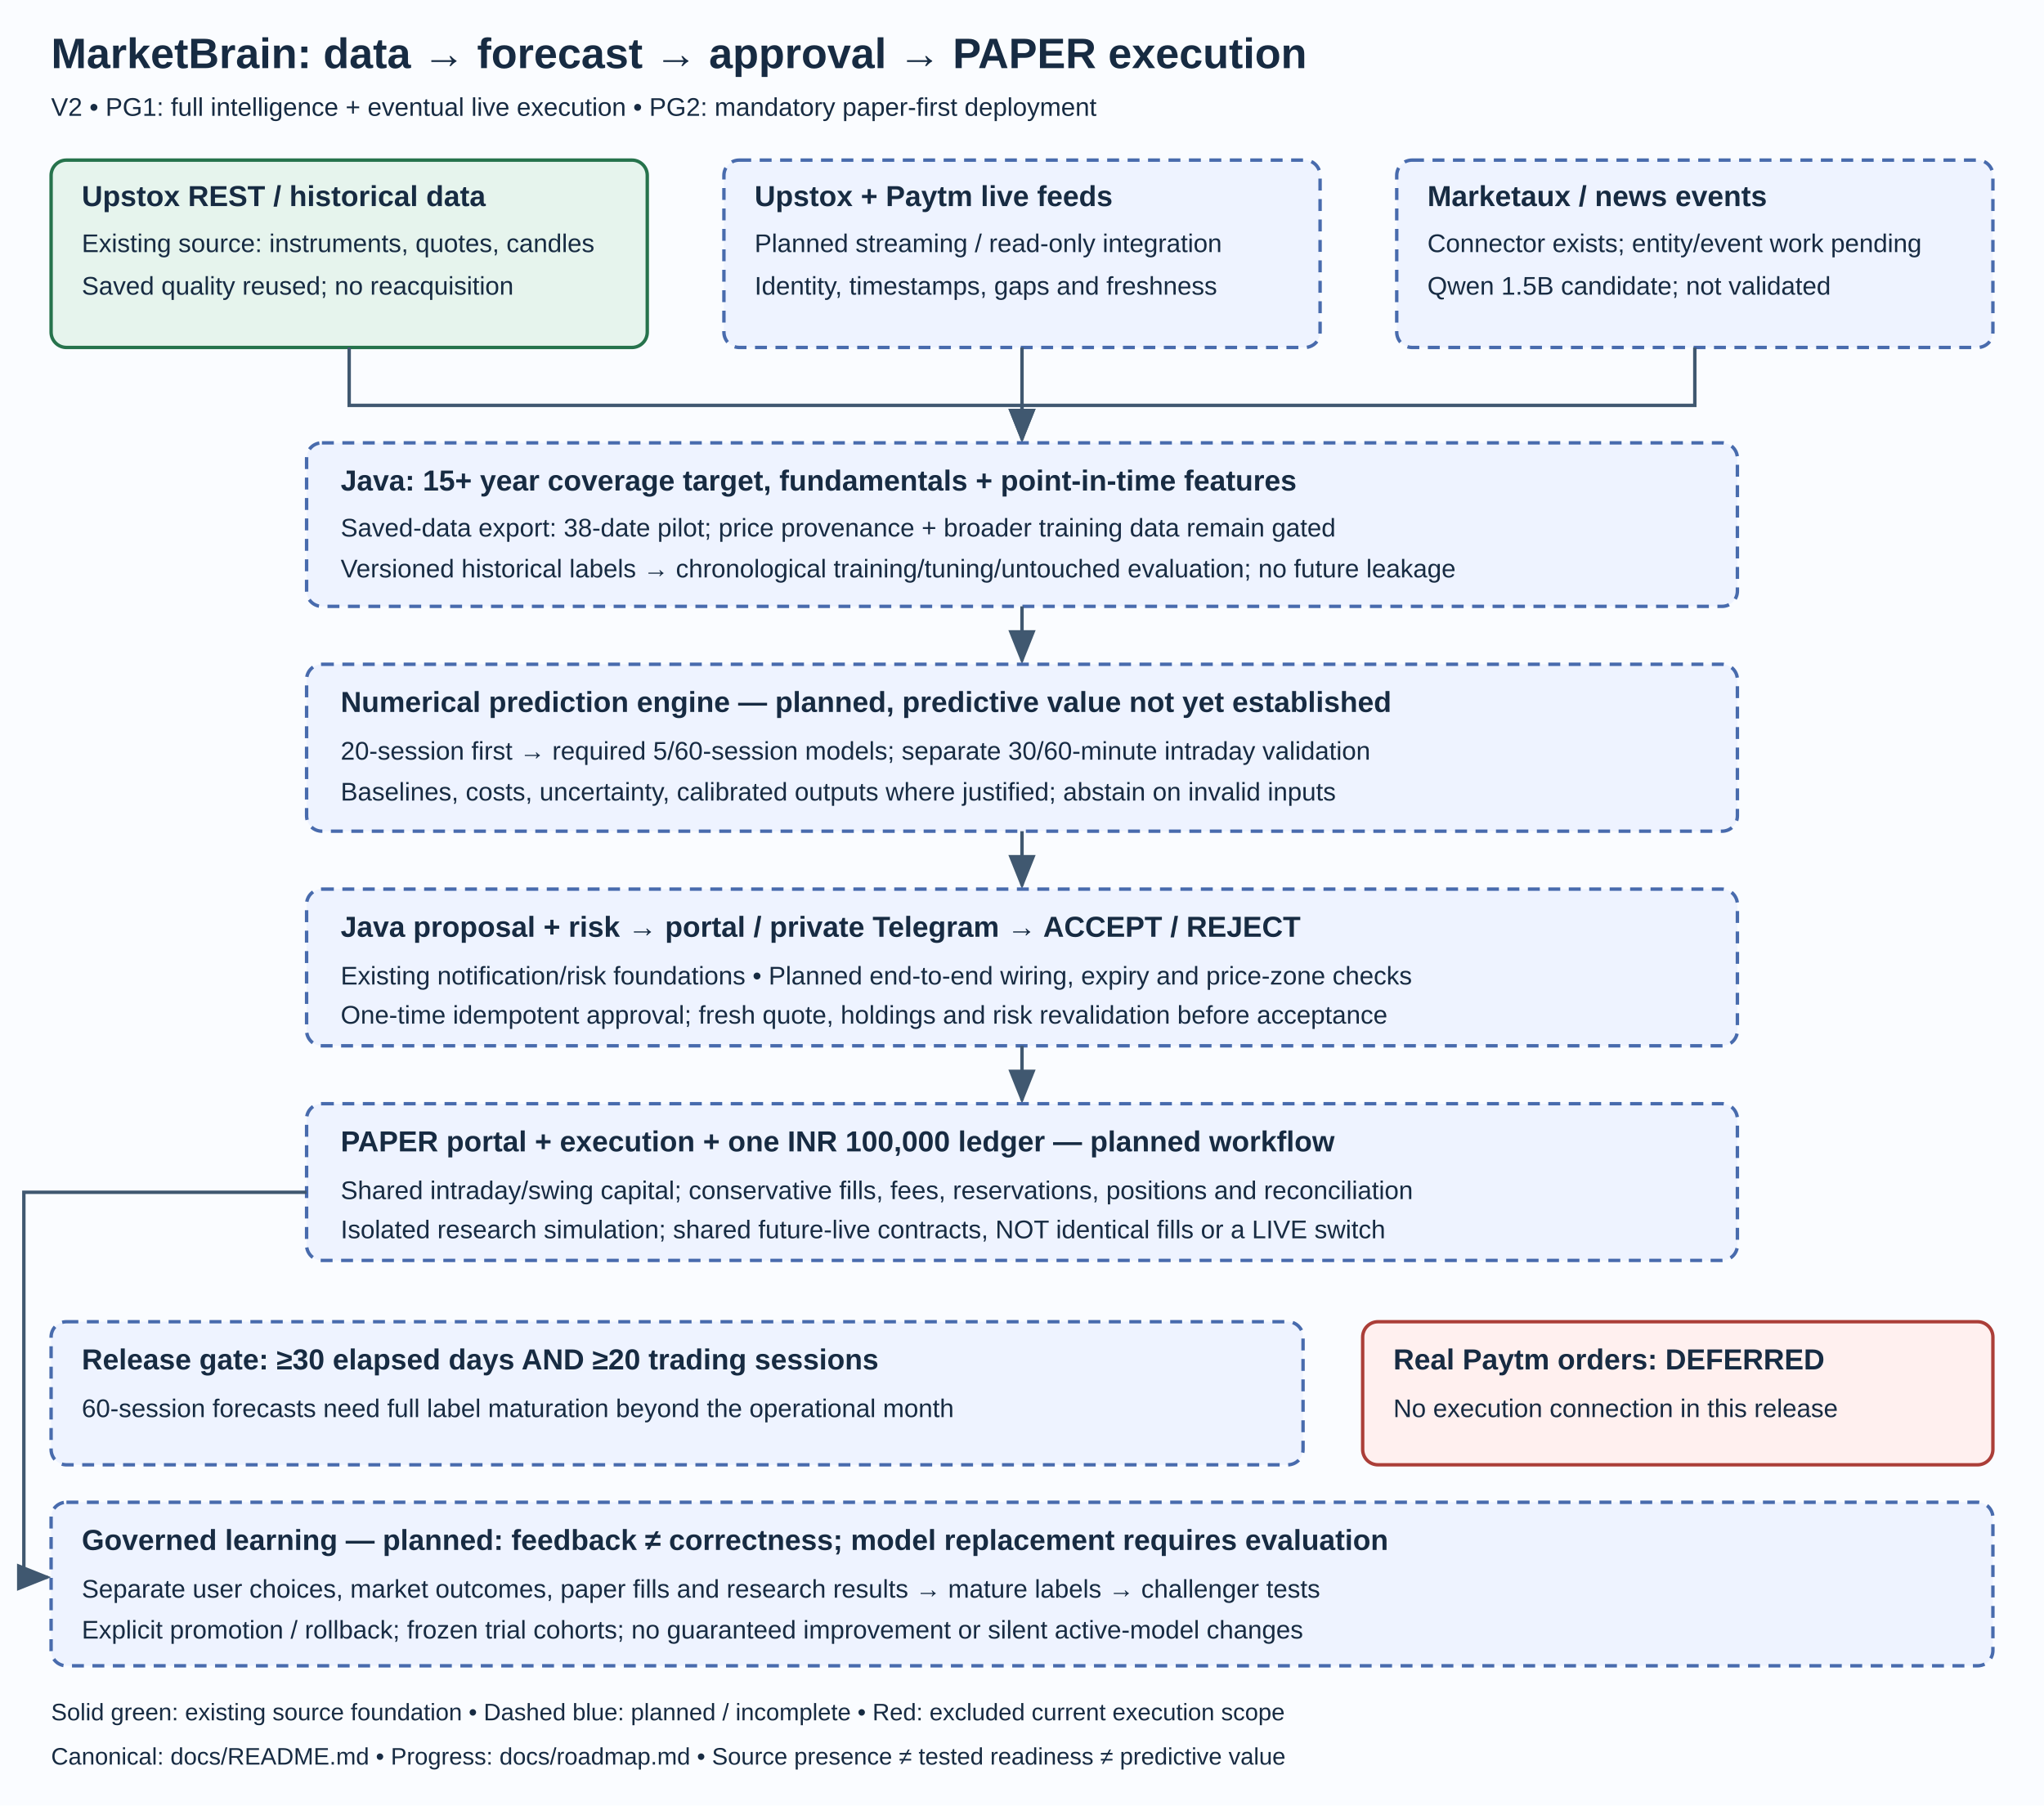
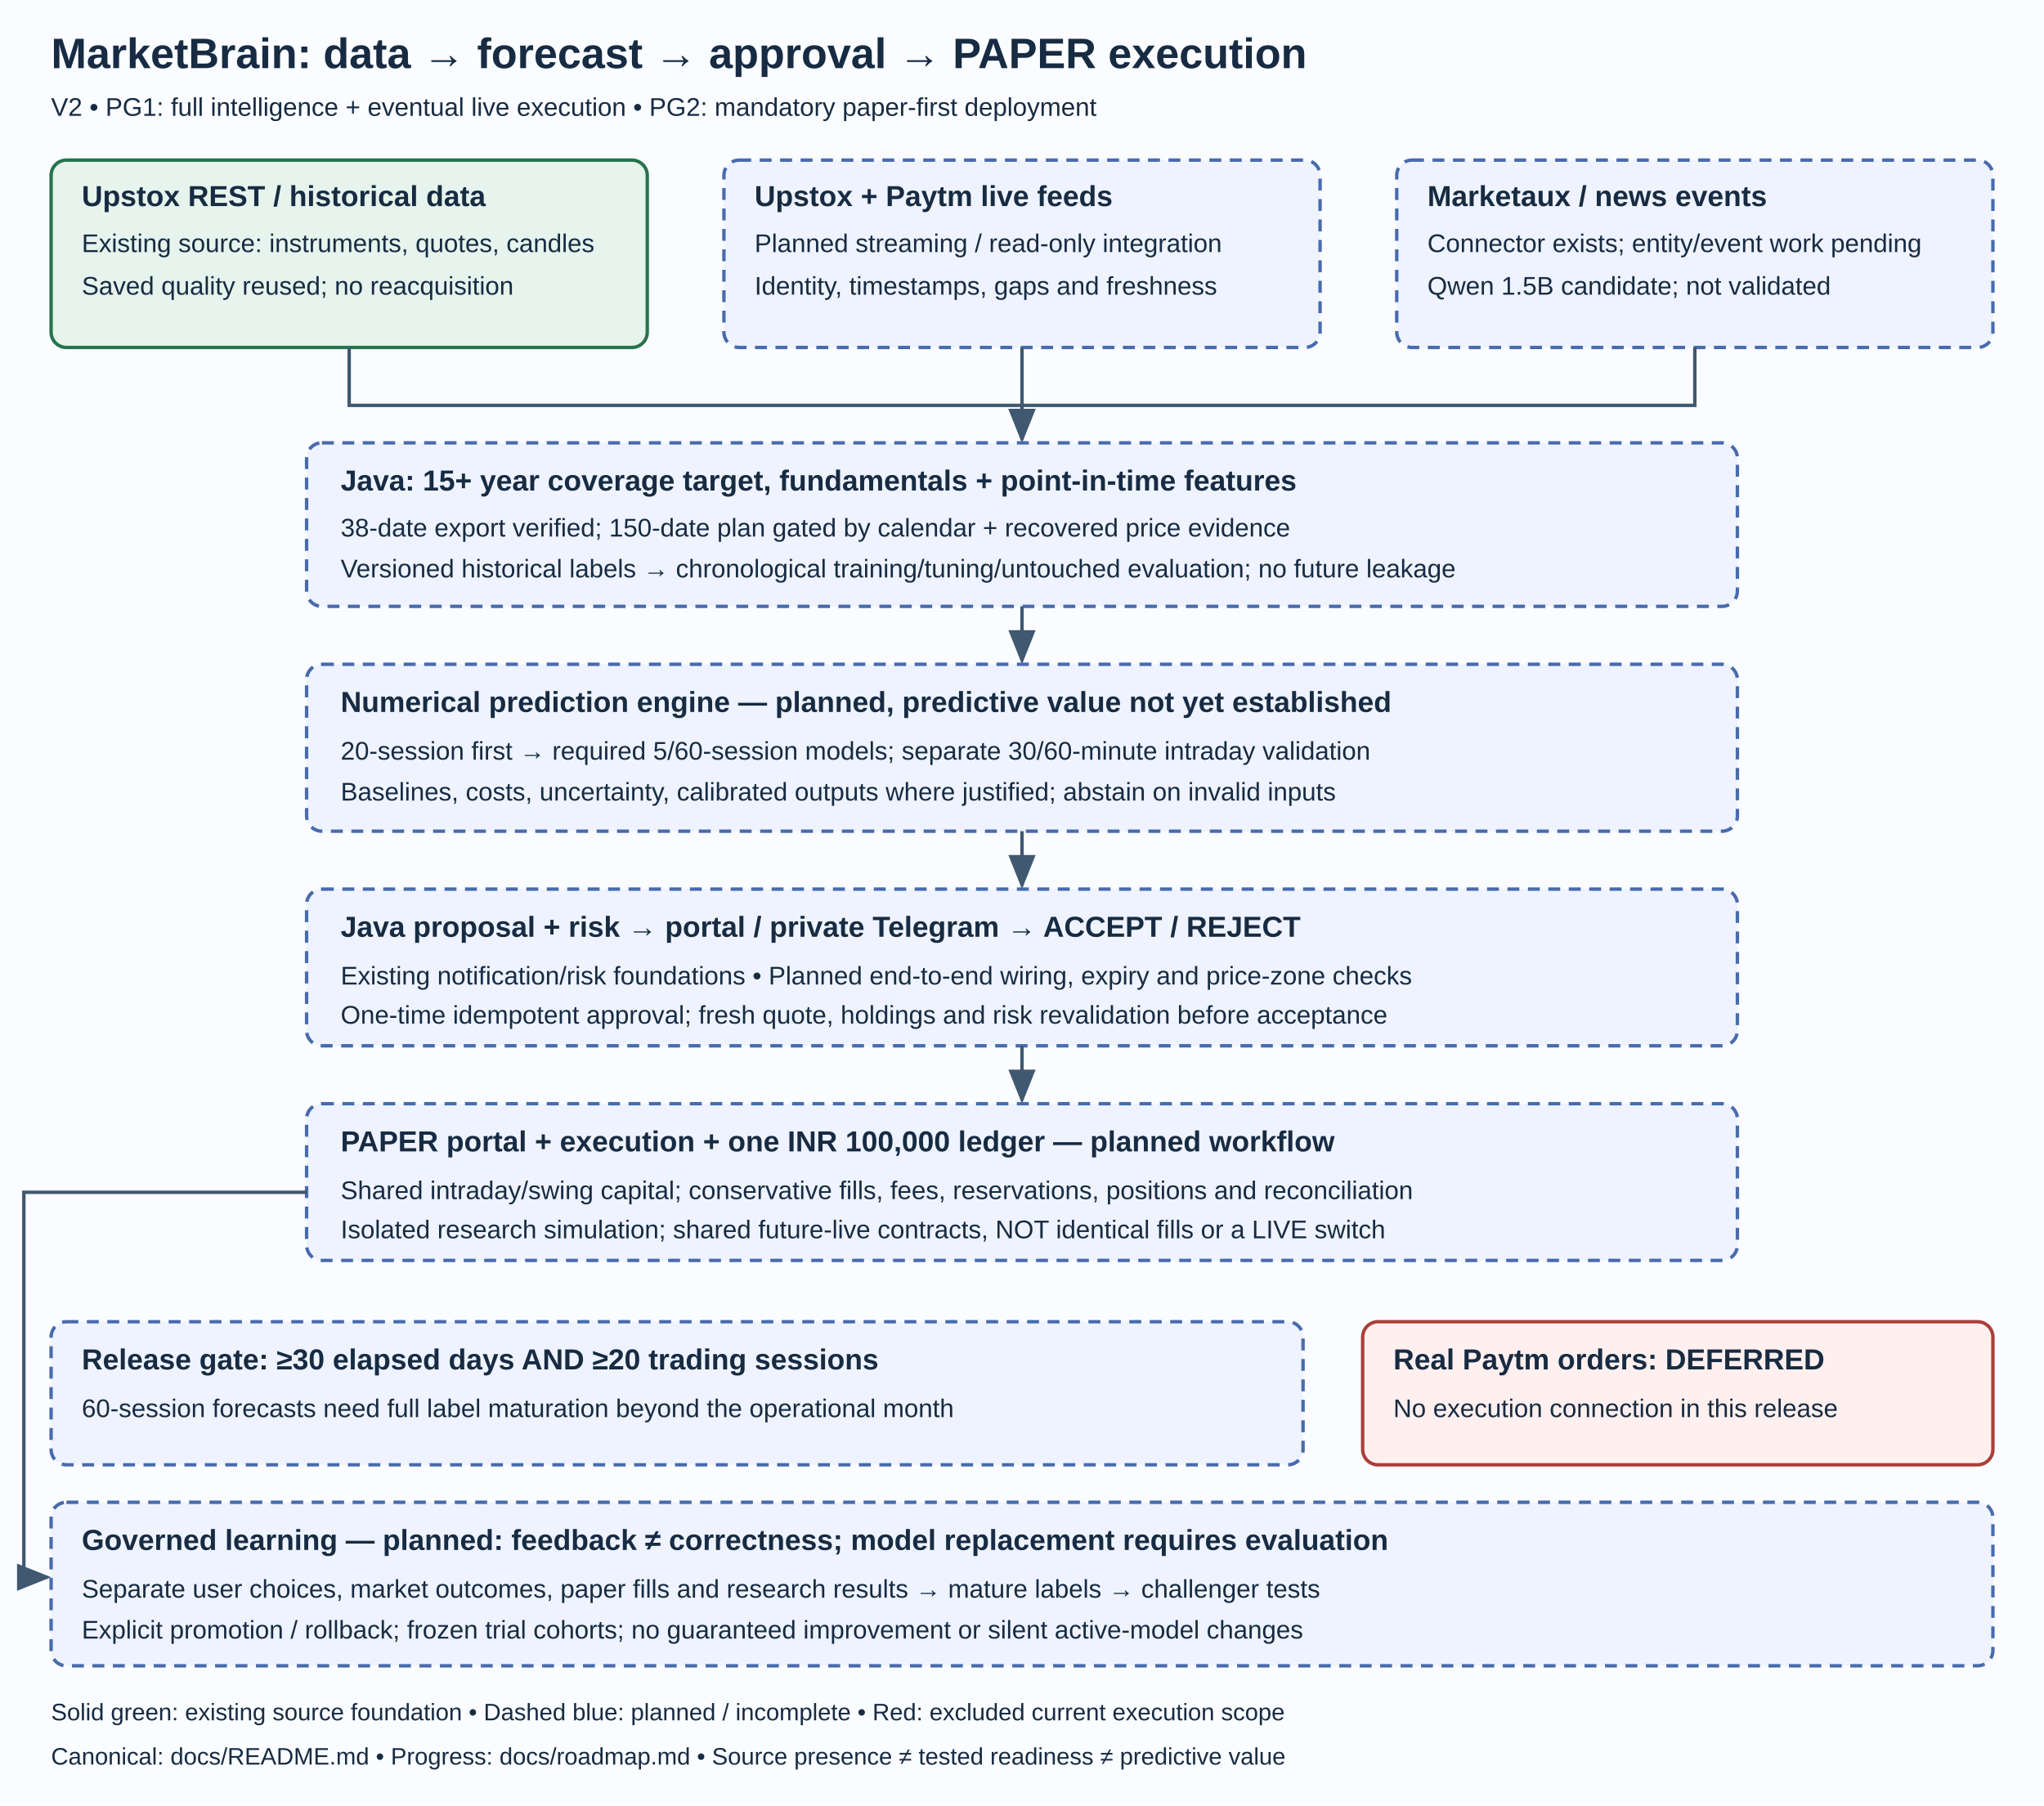
<svg xmlns="http://www.w3.org/2000/svg" width="1200" height="1060" viewBox="0 0 1200 1060" role="img" aria-labelledby="title desc">
  <defs>
    <marker id="arrow" markerWidth="10" markerHeight="8" refX="9" refY="4" orient="auto">
      <path d="M0,0 L10,4 L0,8 Z" fill="#405870" />
    </marker>
    <style>
      text { font-family: Arial, sans-serif; fill: #172b42; }
      .heading { font-size: 25px; font-weight: bold; }
      .label { font-size: 17px; font-weight: bold; }
      .body { font-size: 15px; }
      .small { font-size: 14px; }
      .existing { fill: #e6f4ed; stroke: #26734c; stroke-width: 2; }
      .planned { fill: #eef3ff; stroke: #486bad; stroke-width: 2; stroke-dasharray: 7 5; }
      .blocked { fill: #fff0ef; stroke: #ab3e38; stroke-width: 2; }
      .line { fill: none; stroke: #405870; stroke-width: 2; marker-end: url(#arrow); }
    </style>
  </defs>
  <rect width="1200" height="1060" fill="#fafcff" />
  <text x="30" y="40" class="heading">MarketBrain: data → forecast → approval → PAPER execution</text>
  <text x="30" y="68" class="body">V2 • PG1: full intelligence + eventual live execution • PG2: mandatory paper-first deployment</text>
  <rect x="30" y="94" width="350" height="110" rx="9" class="existing" />
  <text x="48" y="121" class="label">Upstox REST / historical data</text>
  <text x="48" y="148" class="body">Existing source: instruments, quotes, candles</text>
  <text x="48" y="173" class="body">Saved quality reused; no reacquisition</text>
  <rect x="425" y="94" width="350" height="110" rx="9" class="planned" />
  <text x="443" y="121" class="label">Upstox + Paytm live feeds</text>
  <text x="443" y="148" class="body">Planned streaming / read-only integration</text>
  <text x="443" y="173" class="body">Identity, timestamps, gaps and freshness</text>
  <rect x="820" y="94" width="350" height="110" rx="9" class="planned" />
  <text x="838" y="121" class="label">Marketaux / news events</text>
  <text x="838" y="148" class="body">Connector exists; entity/event work pending</text>
  <text x="838" y="173" class="body">Qwen 1.5B candidate; not validated</text>
  <path d="M205 204 V238 H600 V258" class="line" />
  <path d="M600 204 V258" class="line" />
  <path d="M995 204 V238 H600" fill="none" stroke="#405870" stroke-width="2" />
  <rect x="180" y="260" width="840" height="96" rx="9" class="planned" />
  <text x="200" y="288" class="label">Java: 15+ year coverage target, fundamentals + point-in-time features</text>
-   <text x="200" y="315" class="body">Saved-data export: 38-date pilot; price provenance + broader training data remain gated</text>
+   <text x="200" y="315" class="body">38-date export verified; 150-date plan gated by calendar + recovered price evidence</text>
  <text x="200" y="339" class="body">Versioned historical labels → chronological training/tuning/untouched evaluation; no future leakage</text>
  <path d="M600 356 V388" class="line" />
  <rect x="180" y="390" width="840" height="98" rx="9" class="planned" />
  <text x="200" y="418" class="label">Numerical prediction engine — planned, predictive value not yet established</text>
  <text x="200" y="446" class="body">20-session first → required 5/60-session models; separate 30/60-minute intraday validation</text>
  <text x="200" y="470" class="body">Baselines, costs, uncertainty, calibrated outputs where justified; abstain on invalid inputs</text>
  <path d="M600 488 V520" class="line" />
  <rect x="180" y="522" width="840" height="92" rx="9" class="planned" />
  <text x="200" y="550" class="label">Java proposal + risk → portal / private Telegram → ACCEPT / REJECT</text>
  <text x="200" y="578" class="body">Existing notification/risk foundations • Planned end-to-end wiring, expiry and price-zone checks</text>
  <text x="200" y="601" class="body">One-time idempotent approval; fresh quote, holdings and risk revalidation before acceptance</text>
  <path d="M600 614 V646" class="line" />
  <rect x="180" y="648" width="840" height="92" rx="9" class="planned" />
  <text x="200" y="676" class="label">PAPER portal + execution + one INR 100,000 ledger — planned workflow</text>
  <text x="200" y="704" class="body">Shared intraday/swing capital; conservative fills, fees, reservations, positions and reconciliation</text>
  <text x="200" y="727" class="body">Isolated research simulation; shared future-live contracts, NOT identical fills or a LIVE switch</text>
  <rect x="30" y="776" width="735" height="84" rx="9" class="planned" />
  <text x="48" y="804" class="label">Release gate: ≥30 elapsed days AND ≥20 trading sessions</text>
  <text x="48" y="832" class="body">60-session forecasts need full label maturation beyond the operational month</text>
  <rect x="800" y="776" width="370" height="84" rx="9" class="blocked" />
  <text x="818" y="804" class="label">Real Paytm orders: DEFERRED</text>
  <text x="818" y="832" class="body">No execution connection in this release</text>
  <path d="M180 700 H14 V926 H28" class="line" />
  <rect x="30" y="882" width="1140" height="96" rx="9" class="planned" />
  <text x="48" y="910" class="label">Governed learning — planned: feedback ≠ correctness; model replacement requires evaluation</text>
  <text x="48" y="938" class="body">Separate user choices, market outcomes, paper fills and research results → mature labels → challenger tests</text>
  <text x="48" y="962" class="body">Explicit promotion / rollback; frozen trial cohorts; no guaranteed improvement or silent active-model changes</text>
  <text x="30" y="1010" class="small">Solid green: existing source foundation • Dashed blue: planned / incomplete • Red: excluded current execution scope</text>
  <text x="30" y="1036" class="small">Canonical: docs/README.md • Progress: docs/roadmap.md • Source presence ≠ tested readiness ≠ predictive value</text>
</svg>
